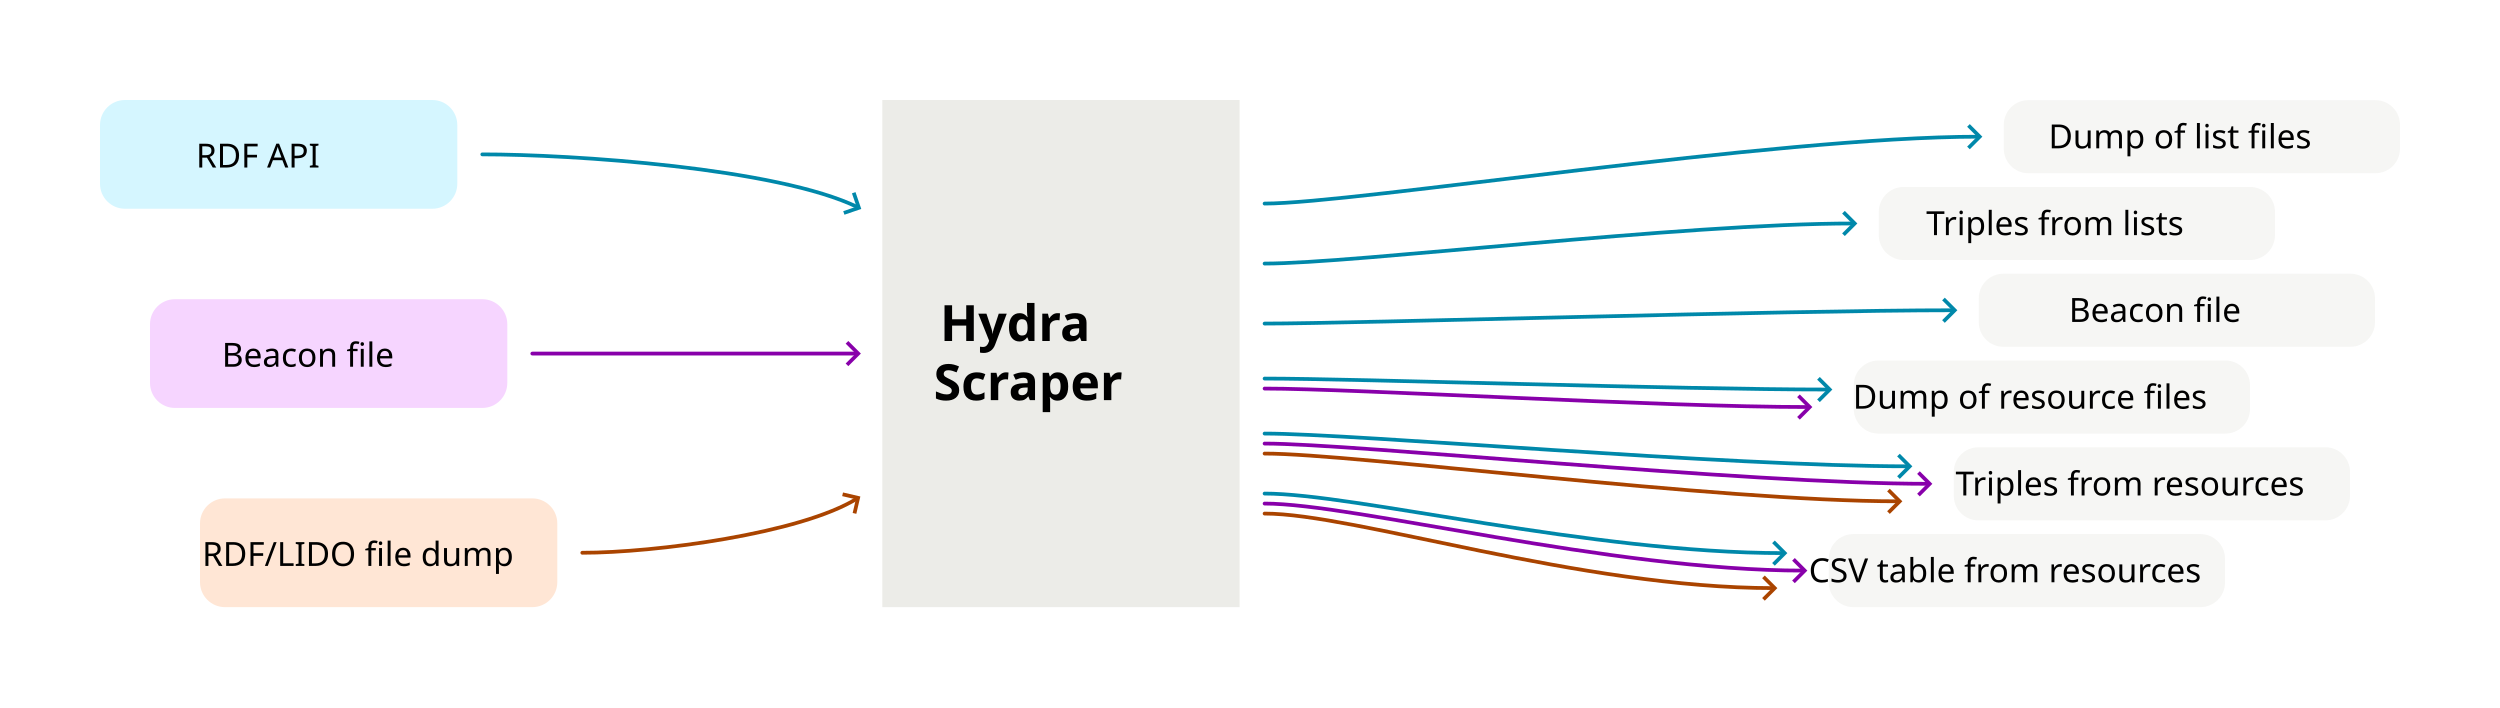
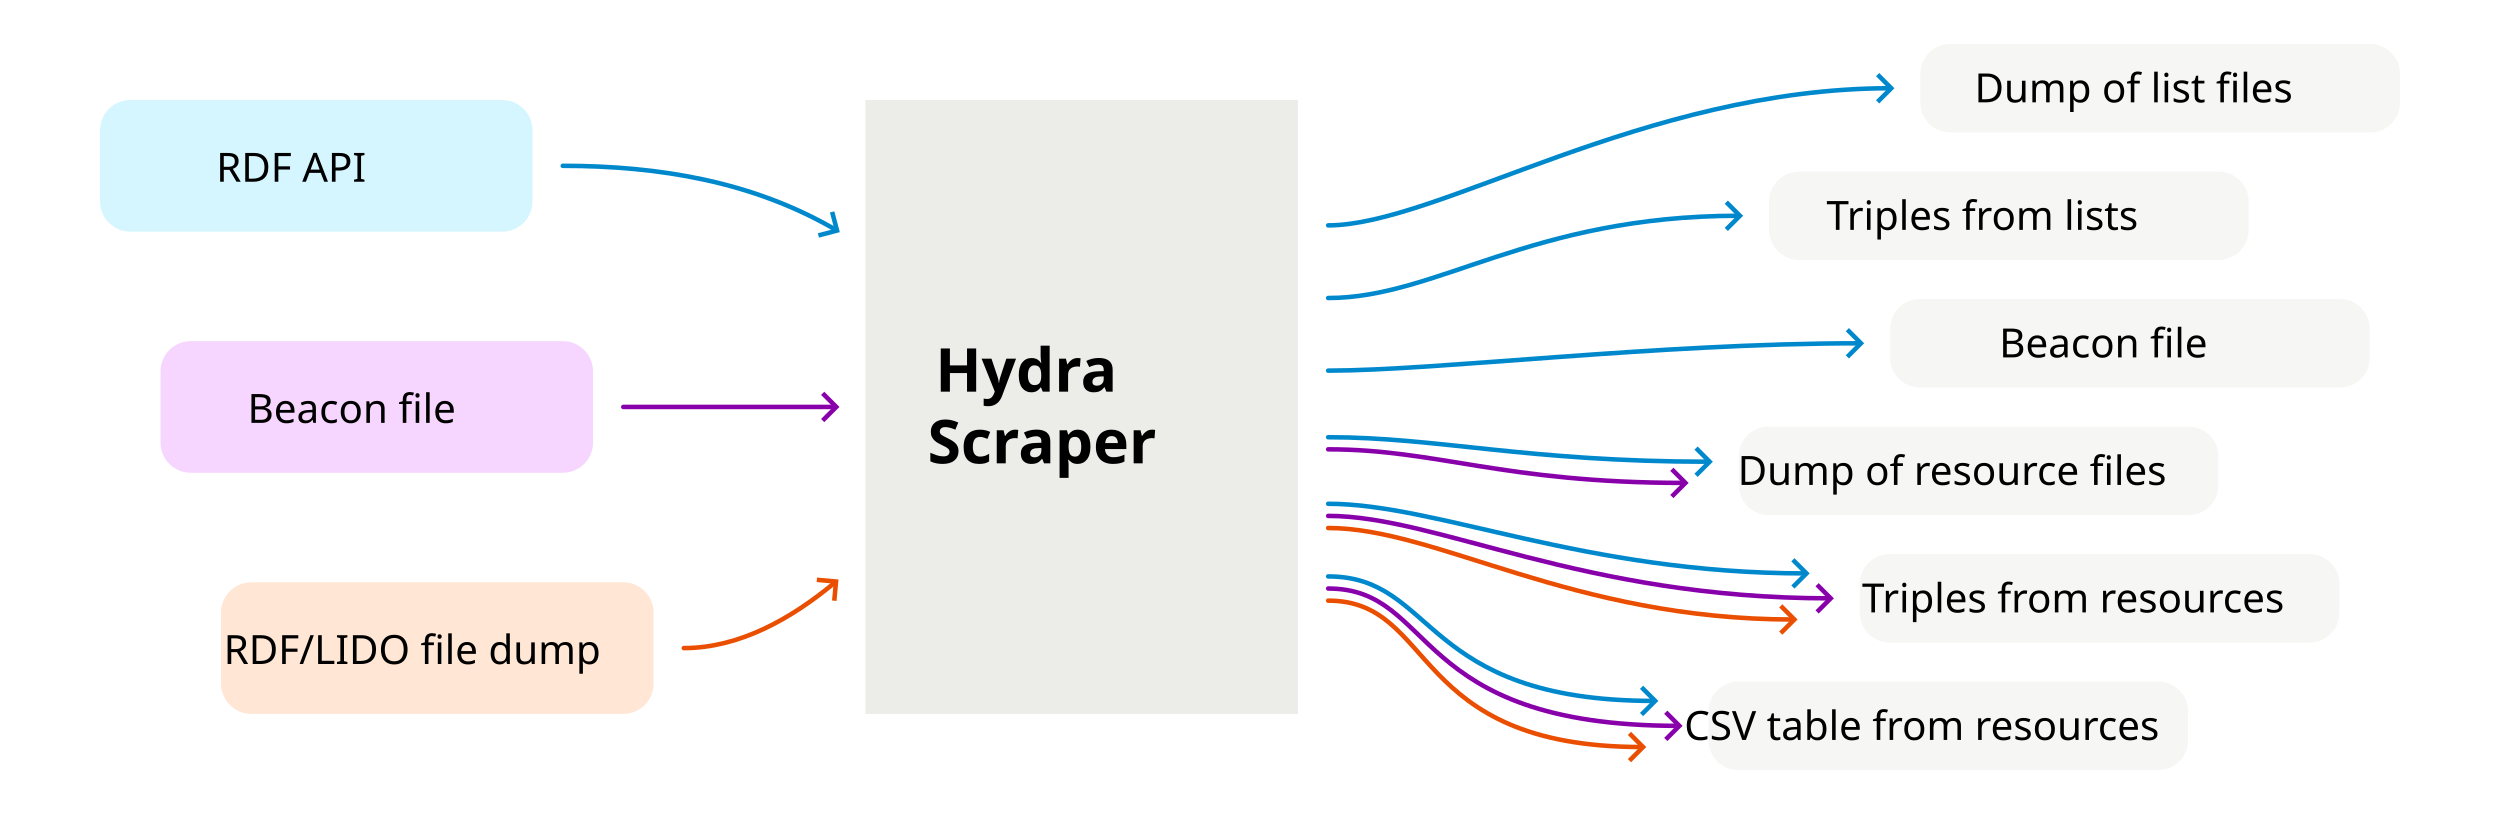
- <svg xmlns="http://www.w3.org/2000/svg" width="2000" height="566" viewBox="0 0 2000 566" version="1.1" id="svg5" xml:space="preserve">
+ <svg xmlns="http://www.w3.org/2000/svg" width="2000" height="651" viewBox="0 0 2000 651" version="1.1" id="svg5" xml:space="preserve">
  <defs id="defs2">
-     <marker style="overflow:visible" id="Arrow1-7" refX="0" refY="0" orient="auto-start-reverse" markerWidth="4.061" markerHeight="6.707" viewBox="0 0 4.061 6.707" preserveAspectRatio="xMidYMid">
-       <path style="fill:none;stroke:context-stroke;stroke-width:1;stroke-linecap:butt" d="M 3,-3 0,0 3,3" id="path5057-5" transform="rotate(180,0.125,0)" />
+     <marker style="overflow:visible" id="Arrow1-7-3" refX="0" refY="0" orient="auto-start-reverse" markerWidth="4.061" markerHeight="6.707" viewBox="0 0 4.061 6.707" preserveAspectRatio="xMidYMid">
+       <path style="fill:none;stroke:context-stroke;stroke-width:1;stroke-linecap:butt" d="M 3,-3 0,0 3,3" id="path5057-5-67" transform="rotate(180,0.125,0)" />
    </marker>
-     <marker style="overflow:visible" id="Arrow1-7-4" refX="0" refY="0" orient="auto-start-reverse" markerWidth="4.061" markerHeight="6.707" viewBox="0 0 4.061 6.707" preserveAspectRatio="xMidYMid">
-       <path style="fill:none;stroke:context-stroke;stroke-width:1;stroke-linecap:butt" d="M 3,-3 0,0 3,3" id="path5057-5-6" transform="rotate(180,0.125,0)" />
+     <marker style="overflow:visible" id="Arrow1-7-4-5" refX="0" refY="0" orient="auto-start-reverse" markerWidth="4.061" markerHeight="6.707" viewBox="0 0 4.061 6.707" preserveAspectRatio="xMidYMid">
+       <path style="fill:none;stroke:context-stroke;stroke-width:1;stroke-linecap:butt" d="M 3,-3 0,0 3,3" id="path5057-5-6-3" transform="rotate(180,0.125,0)" />
    </marker>
-     <marker style="overflow:visible" id="Arrow1-7-7" refX="0" refY="0" orient="auto-start-reverse" markerWidth="4.061" markerHeight="6.707" viewBox="0 0 4.061 6.707" preserveAspectRatio="xMidYMid">
-       <path style="fill:none;stroke:context-stroke;stroke-width:1;stroke-linecap:butt" d="M 3,-3 0,0 3,3" id="path5057-5-5" transform="rotate(180,0.125,0)" />
+     <marker style="overflow:visible" id="Arrow1-7-7-5" refX="0" refY="0" orient="auto-start-reverse" markerWidth="4.061" markerHeight="6.707" viewBox="0 0 4.061 6.707" preserveAspectRatio="xMidYMid">
+       <path style="fill:none;stroke:context-stroke;stroke-width:1;stroke-linecap:butt" d="M 3,-3 0,0 3,3" id="path5057-5-5-6" transform="rotate(180,0.125,0)" />
    </marker>
-     <marker style="overflow:visible" id="Arrow1-7-7-2" refX="0" refY="0" orient="auto-start-reverse" markerWidth="4.061" markerHeight="6.707" viewBox="0 0 4.061 6.707" preserveAspectRatio="xMidYMid">
-       <path style="fill:none;stroke:context-stroke;stroke-width:1;stroke-linecap:butt" d="M 3,-3 0,0 3,3" id="path5057-5-5-8" transform="rotate(180,0.125,0)" />
+     <marker style="overflow:visible" id="Arrow1-7-7-2-2" refX="0" refY="0" orient="auto-start-reverse" markerWidth="4.061" markerHeight="6.707" viewBox="0 0 4.061 6.707" preserveAspectRatio="xMidYMid">
+       <path style="fill:none;stroke:context-stroke;stroke-width:1;stroke-linecap:butt" d="M 3,-3 0,0 3,3" id="path5057-5-5-8-91" transform="rotate(180,0.125,0)" />
    </marker>
-     <marker style="overflow:visible" id="Arrow1-7-7-2-9" refX="0" refY="0" orient="auto-start-reverse" markerWidth="4.061" markerHeight="6.707" viewBox="0 0 4.061 6.707" preserveAspectRatio="xMidYMid">
-       <path style="fill:none;stroke:context-stroke;stroke-width:1;stroke-linecap:butt" d="M 3,-3 0,0 3,3" id="path5057-5-5-8-9" transform="rotate(180,0.125,0)" />
+     <marker style="overflow:visible" id="Arrow1-7-7-2-9-2" refX="0" refY="0" orient="auto-start-reverse" markerWidth="4.061" markerHeight="6.707" viewBox="0 0 4.061 6.707" preserveAspectRatio="xMidYMid">
+       <path style="fill:none;stroke:context-stroke;stroke-width:1;stroke-linecap:butt" d="M 3,-3 0,0 3,3" id="path5057-5-5-8-9-7" transform="rotate(180,0.125,0)" />
    </marker>
  </defs>
  <g id="layer1">
-     <path style="fill:none;stroke:#aa4400;stroke-width:3;stroke-linecap:round;stroke-linejoin:round;stroke-dasharray:none;stroke-opacity:1;marker-end:url(#Arrow1-7)" d="m 465.838,442.214 c 57.921,0 174.754,-15.292 220,-43.499" id="path2262-2" />
-     <path style="fill:none;stroke:#8800aa;stroke-width:3;stroke-linecap:round;stroke-linejoin:round;stroke-dasharray:none;stroke-opacity:1;marker-end:url(#Arrow1-7-4)" d="m 425.838,282.856 c 54.812,0 219.835,0 260,0" id="path2262-2-26" />
-     <path style="fill:none;stroke:#0088aa;stroke-width:3;stroke-linecap:round;stroke-linejoin:round;stroke-dasharray:none;stroke-opacity:1;marker-end:url(#Arrow1-7-7)" d="m 385.838,123.499 c 71.9,0 236.187,10.904 300.598,42.399" id="path2262-2-6" />
-     <path style="fill:none;stroke:#0088aa;stroke-width:3;stroke-linecap:round;stroke-linejoin:round;stroke-dasharray:none;stroke-opacity:1;marker-end:url(#Arrow1-7-7-2)" d="m 1011.677,302.856 c 71.9,0 331.588,8.774 451.345,8.774" id="path2262-2-6-2" />
-     <path style="fill:none;stroke:#0088aa;stroke-width:3;stroke-linecap:round;stroke-linejoin:round;stroke-dasharray:none;stroke-opacity:1;marker-end:url(#Arrow1-7-7-2-9)" d="m 1011.677,258.856 c 71.9,0 417.228,-10.654 551.345,-10.654" id="path2262-2-6-2-6" />
-     <rect style="fill:#ecece8;fill-opacity:1;stroke:none;stroke-width:2.692;stroke-linecap:round;stroke-linejoin:round;paint-order:fill markers stroke" id="rect2532" width="285.838" height="405.713" x="705.838" y="80" rx="0" ry="20" />
-     <text xml:space="preserve" style="font-size:40px;line-height:1.15;font-family:'Noto Color Emoji';-inkscape-font-specification:'Noto Color Emoji';fill:#000000" x="848.531" y="272.773" id="text2548">
-       <tspan x="848.531" y="272.773" style="font-style:normal;font-variant:normal;font-weight:600;font-stretch:normal;font-size:40px;line-height:1.15;font-family:Barlow;-inkscape-font-specification:'Barlow Semi-Bold';text-align:center;text-anchor:middle;fill:#000000" id="tspan2546">Hydra</tspan>
-       <tspan x="848.531" y="320.106" style="font-style:normal;font-variant:normal;font-weight:600;font-stretch:normal;font-size:40px;line-height:1.15;font-family:Barlow;-inkscape-font-specification:'Barlow Semi-Bold';text-align:center;text-anchor:middle;fill:#000000" id="tspan1">Scraper</tspan>
-     </text>
    <text xml:space="preserve" style="font-size:16px;line-height:1.25;font-family:'Noto Color Emoji';-inkscape-font-specification:'Noto Color Emoji'" x="1038.084" y="1009.717" id="text6162">
      <tspan id="tspan6160" x="1038.084" y="1009.717" />
      <tspan id="tspan6164" x="1038.084" y="1029.717" />
    </text>
-     <rect style="fill:#d5f6ff;fill-opacity:1;stroke-width:2.2;stroke-linecap:round;stroke-linejoin:round;paint-order:fill markers stroke" id="rect1" width="285.838" height="86.998" x="80" y="80" ry="20" />
-     <rect style="fill:#ffe6d5;fill-opacity:1;stroke-width:2.2;stroke-linecap:round;stroke-linejoin:round;paint-order:fill markers stroke" id="rect2" width="285.838" height="86.998" x="160" y="398.715" ry="20" />
-     <rect style="fill:#f6d5ff;fill-opacity:1;stroke-width:2.2;stroke-linecap:round;stroke-linejoin:round;paint-order:fill markers stroke" id="rect3" width="285.838" height="86.998" x="120" y="239.357" ry="20" />
-     <text xml:space="preserve" style="font-size:26.667px;line-height:1.15;font-family:'Noto Color Emoji';-inkscape-font-specification:'Noto Color Emoji'" x="223.674" y="134.035" id="text9">
-       <tspan x="223.674" y="134.035" style="font-style:normal;font-variant:normal;font-weight:500;font-stretch:normal;font-size:26.667px;line-height:1.15;font-family:Barlow;-inkscape-font-specification:'Barlow Medium';text-align:center;text-anchor:middle" id="tspan9">RDF API</tspan>
+     <path style="fill:none;stroke:#ea4e00;stroke-width:3.632;stroke-linecap:round;stroke-linejoin:round;stroke-dasharray:none;stroke-opacity:1;marker-end:url(#Arrow1-7-3)" d="m 547.068,518.469 c 44.351,0 85.849,-23.318 121.053,-52.657" id="path10" />
+     <path style="fill:none;stroke:#8800aa;stroke-width:3.632;stroke-linecap:round;stroke-linejoin:round;stroke-dasharray:none;stroke-opacity:1;marker-end:url(#Arrow1-7-4-5)" d="M 498.647,325.563 H 668.12" id="path11" />
+     <path style="fill:none;stroke:#0088cc;stroke-width:3.632;stroke-linecap:round;stroke-linejoin:round;stroke-dasharray:none;stroke-opacity:1;marker-end:url(#Arrow1-7-7-5)" d="m 450.226,132.657 c 77.608,0 152.597,12.754 218.618,51.325" id="path12" />
+     <rect style="fill:#ecece8;fill-opacity:1;stroke:none;stroke-width:3.258;stroke-linecap:round;stroke-linejoin:round;paint-order:fill markers stroke" id="rect9" width="346.015" height="491.126" x="692.331" y="80" rx="0" ry="24.211" />
+     <text xml:space="preserve" style="font-size:48.421px;line-height:1.15;font-family:'Noto Color Emoji';-inkscape-font-specification:'Noto Color Emoji';fill:#000000;stroke-width:1.211" x="865.064" y="313.357" id="text11">
+       <tspan x="865.064" y="313.357" style="font-style:normal;font-variant:normal;font-weight:600;font-stretch:normal;font-size:48.421px;line-height:1.15;font-family:Barlow;-inkscape-font-specification:'Barlow Semi-Bold';text-align:center;text-anchor:middle;fill:#000000;stroke-width:1.211" id="tspan10">Hydra</tspan>
+       <tspan x="865.064" y="370.655" style="font-style:normal;font-variant:normal;font-weight:600;font-stretch:normal;font-size:48.421px;line-height:1.15;font-family:Barlow;-inkscape-font-specification:'Barlow Semi-Bold';text-align:center;text-anchor:middle;fill:#000000;stroke-width:1.211" id="tspan11">Scraper</tspan>
    </text>
-     <text xml:space="preserve" style="font-size:26.667px;line-height:1.15;font-family:'Noto Color Emoji';-inkscape-font-specification:'Noto Color Emoji'" x="263.674" y="293.392" id="text15">
-       <tspan x="263.674" y="293.392" style="font-style:normal;font-variant:normal;font-weight:500;font-stretch:normal;font-size:26.667px;line-height:1.15;font-family:Barlow;-inkscape-font-specification:'Barlow Medium';text-align:center;text-anchor:middle" id="tspan15">Beacon file</tspan>
+     <rect style="fill:#d5f6ff;fill-opacity:1;stroke-width:2.663;stroke-linecap:round;stroke-linejoin:round;paint-order:fill markers stroke" id="rect11" width="346.015" height="105.314" x="80" y="80" ry="24.211" />
+     <rect style="fill:#ffe6d5;fill-opacity:1;stroke-width:2.663;stroke-linecap:round;stroke-linejoin:round;paint-order:fill markers stroke" id="rect12" width="346.015" height="105.314" x="176.842" y="465.812" ry="24.211" />
+     <rect style="fill:#f6d5ff;fill-opacity:1;stroke-width:2.663;stroke-linecap:round;stroke-linejoin:round;paint-order:fill markers stroke" id="rect13" width="346.015" height="105.314" x="128.421" y="272.906" ry="24.211" />
+     <text xml:space="preserve" style="font-size:32.281px;line-height:1.15;font-family:'Noto Color Emoji';-inkscape-font-specification:'Noto Color Emoji';stroke-width:1.211" x="253.921" y="145.411" id="text13">
+       <tspan x="253.921" y="145.411" style="font-style:normal;font-variant:normal;font-weight:500;font-stretch:normal;font-size:32.281px;line-height:1.15;font-family:Barlow;-inkscape-font-specification:'Barlow Medium';text-align:center;text-anchor:middle;stroke-width:1.211" id="tspan13">RDF API</tspan>
    </text>
-     <text xml:space="preserve" style="font-size:26.667px;line-height:1.15;font-family:'Noto Color Emoji';-inkscape-font-specification:'Noto Color Emoji'" x="303.674" y="452.749" id="text16">
-       <tspan x="303.674" y="452.749" style="font-style:normal;font-variant:normal;font-weight:500;font-stretch:normal;font-size:26.667px;line-height:1.15;font-family:Barlow;-inkscape-font-specification:'Barlow Medium';text-align:center;text-anchor:middle" id="tspan16">RDF/LIDO file dump</tspan>
+     <text xml:space="preserve" style="font-size:32.281px;line-height:1.15;font-family:'Noto Color Emoji';-inkscape-font-specification:'Noto Color Emoji';stroke-width:1.211" x="302.342" y="338.317" id="text14">
+       <tspan x="302.342" y="338.317" style="font-style:normal;font-variant:normal;font-weight:500;font-stretch:normal;font-size:32.281px;line-height:1.15;font-family:Barlow;-inkscape-font-specification:'Barlow Medium';text-align:center;text-anchor:middle;stroke-width:1.211" id="tspan14">Beacon file</tspan>
    </text>
-     <rect style="fill:#ecece8;fill-opacity:0.496;stroke-width:1.899;stroke-linecap:round;stroke-linejoin:round;paint-order:fill markers stroke" id="rect16" width="316.979" height="58.456" x="1503.022" y="149.547" ry="20" />
-     <text xml:space="preserve" style="font-size:26.667px;line-height:1.15;font-family:'Noto Color Emoji';-inkscape-font-specification:'Noto Color Emoji'" x="1661.311" y="188.095" id="text17">
-       <tspan x="1661.311" y="188.095" style="font-style:normal;font-variant:normal;font-weight:normal;font-stretch:normal;font-size:26.667px;line-height:1.15;font-family:Barlow;-inkscape-font-specification:Barlow;text-align:center;text-anchor:middle" id="tspan17">Triples from lists</tspan>
+     <text xml:space="preserve" style="font-size:32.281px;line-height:1.15;font-family:'Noto Color Emoji';-inkscape-font-specification:'Noto Color Emoji';stroke-width:1.211" x="350.763" y="531.223" id="text18">
+       <tspan x="350.763" y="531.223" style="font-style:normal;font-variant:normal;font-weight:500;font-stretch:normal;font-size:32.281px;line-height:1.15;font-family:Barlow;-inkscape-font-specification:'Barlow Medium';text-align:center;text-anchor:middle;stroke-width:1.211" id="tspan18">RDF/LIDO file dump</tspan>
    </text>
-     <rect style="fill:#ecece8;fill-opacity:0.496;stroke-width:1.899;stroke-linecap:round;stroke-linejoin:round;paint-order:fill markers stroke" id="rect22" width="316.979" height="58.456" x="1463.022" y="427.257" ry="19.668" />
-     <text xml:space="preserve" style="font-size:26.667px;line-height:1.15;font-family:'Noto Color Emoji';-inkscape-font-specification:'Noto Color Emoji'" x="1621.311" y="465.805" id="text22">
-       <tspan x="1621.311" y="465.805" style="font-style:normal;font-variant:normal;font-weight:normal;font-stretch:normal;font-size:26.667px;line-height:1.15;font-family:Barlow;-inkscape-font-specification:Barlow;text-align:center;text-anchor:middle" id="tspan22">CSV table from resources</tspan>
+     <path style="fill:none;stroke:#0088cc;stroke-width:3.632;stroke-linecap:round;stroke-linejoin:round;stroke-dasharray:none;stroke-opacity:1;marker-end:url(#Arrow1-7-7-2-2)" d="m 1062.556,349.774 c 87.036,0 159.291,19.608 304.259,19.608" id="path18" />
+     <path style="fill:none;stroke:#0088cc;stroke-width:3.632;stroke-linecap:round;stroke-linejoin:round;stroke-dasharray:none;stroke-opacity:1;marker-end:url(#Arrow1-7-7-2-9-2)" d="m 1062.556,296.51 c 87.036,0 262.96,-21.884 425.312,-21.884" id="path19" />
+     <rect style="fill:#ecece8;fill-opacity:0.496;stroke-width:2.299;stroke-linecap:round;stroke-linejoin:round;paint-order:fill markers stroke" id="rect19" width="383.711" height="70.762" x="1415.237" y="137.228" ry="24.211" />
+     <text xml:space="preserve" style="font-size:32.281px;line-height:1.15;font-family:'Noto Color Emoji';-inkscape-font-specification:'Noto Color Emoji';stroke-width:1.211" x="1606.85" y="183.891" id="text19">
+       <tspan x="1606.85" y="183.891" style="font-style:normal;font-variant:normal;font-weight:normal;font-stretch:normal;font-size:32.281px;line-height:1.15;font-family:Barlow;-inkscape-font-specification:Barlow;text-align:center;text-anchor:middle;stroke-width:1.211" id="tspan19">Triples from lists</tspan>
    </text>
-     <rect style="fill:#ecece8;fill-opacity:0.496;stroke-width:1.899;stroke-linecap:round;stroke-linejoin:round;paint-order:fill markers stroke" id="rect23" width="316.979" height="58.456" x="1483.022" y="288.402" ry="19.668" />
-     <text xml:space="preserve" style="font-size:26.667px;line-height:1.15;font-family:'Noto Color Emoji';-inkscape-font-specification:'Noto Color Emoji'" x="1641.311" y="326.95" id="text23">
-       <tspan x="1641.311" y="326.95" style="font-style:normal;font-variant:normal;font-weight:normal;font-stretch:normal;font-size:26.667px;line-height:1.15;font-family:Barlow;-inkscape-font-specification:Barlow;text-align:center;text-anchor:middle" id="tspan23">Dump of resource files</tspan>
+     <rect style="fill:#ecece8;fill-opacity:0.496;stroke-width:2.299;stroke-linecap:round;stroke-linejoin:round;paint-order:fill markers stroke" id="rect20" width="383.711" height="70.762" x="1366.816" y="545.299" ry="23.809" />
+     <text xml:space="preserve" style="font-size:32.281px;line-height:1.15;font-family:'Noto Color Emoji';-inkscape-font-specification:'Noto Color Emoji';stroke-width:1.211" x="1558.429" y="591.962" id="text20">
+       <tspan x="1558.429" y="591.962" style="font-style:normal;font-variant:normal;font-weight:normal;font-stretch:normal;font-size:32.281px;line-height:1.15;font-family:Barlow;-inkscape-font-specification:Barlow;text-align:center;text-anchor:middle;stroke-width:1.211" id="tspan20">CSV table from resources</tspan>
    </text>
-     <rect style="fill:#ecece8;fill-opacity:0.496;stroke-width:1.899;stroke-linecap:round;stroke-linejoin:round;paint-order:fill markers stroke" id="rect24" width="316.979" height="58.456" x="1583.022" y="218.975" ry="19.668" />
-     <text xml:space="preserve" style="font-size:26.667px;line-height:1.15;font-family:'Noto Color Emoji';-inkscape-font-specification:'Noto Color Emoji'" x="1741.311" y="257.523" id="text24">
-       <tspan x="1741.311" y="257.523" style="font-style:normal;font-variant:normal;font-weight:normal;font-stretch:normal;font-size:26.667px;line-height:1.15;font-family:Barlow;-inkscape-font-specification:Barlow;text-align:center;text-anchor:middle" id="tspan24">Beacon file</tspan>
+     <rect style="fill:#ecece8;fill-opacity:0.496;stroke-width:2.299;stroke-linecap:round;stroke-linejoin:round;paint-order:fill markers stroke" id="rect21" width="383.711" height="70.762" x="1391.026" y="341.263" ry="23.809" />
+     <text xml:space="preserve" style="font-size:32.281px;line-height:1.15;font-family:'Noto Color Emoji';-inkscape-font-specification:'Noto Color Emoji';stroke-width:1.211" x="1582.64" y="387.927" id="text21">
+       <tspan x="1582.64" y="387.927" style="font-style:normal;font-variant:normal;font-weight:normal;font-stretch:normal;font-size:32.281px;line-height:1.15;font-family:Barlow;-inkscape-font-specification:Barlow;text-align:center;text-anchor:middle;stroke-width:1.211" id="tspan21">Dump of resource files</tspan>
    </text>
-     <rect style="fill:#ecece8;fill-opacity:0.496;stroke-width:1.899;stroke-linecap:round;stroke-linejoin:round;paint-order:fill markers stroke" id="rect25" width="316.979" height="58.456" x="1563.022" y="357.83" ry="19.668" />
-     <text xml:space="preserve" style="font-size:26.667px;line-height:1.15;font-family:'Noto Color Emoji';-inkscape-font-specification:'Noto Color Emoji'" x="1721.311" y="396.377" id="text25">
-       <tspan x="1721.311" y="396.377" style="font-style:normal;font-variant:normal;font-weight:normal;font-stretch:normal;font-size:26.667px;line-height:1.15;font-family:Barlow;-inkscape-font-specification:Barlow;text-align:center;text-anchor:middle" id="tspan25">Triples from resources</tspan>
+     <rect style="fill:#ecece8;fill-opacity:0.496;stroke-width:2.299;stroke-linecap:round;stroke-linejoin:round;paint-order:fill markers stroke" id="rect27" width="383.711" height="70.762" x="1512.079" y="239.246" ry="23.809" />
+     <text xml:space="preserve" style="font-size:32.281px;line-height:1.15;font-family:'Noto Color Emoji';-inkscape-font-specification:'Noto Color Emoji';stroke-width:1.211" x="1703.692" y="285.909" id="text27">
+       <tspan x="1703.692" y="285.909" style="font-style:normal;font-variant:normal;font-weight:normal;font-stretch:normal;font-size:32.281px;line-height:1.15;font-family:Barlow;-inkscape-font-specification:Barlow;text-align:center;text-anchor:middle;stroke-width:1.211" id="tspan27">Beacon file</tspan>
    </text>
-     <rect style="fill:#ecece8;fill-opacity:0.496;stroke-width:1.899;stroke-linecap:round;stroke-linejoin:round;paint-order:fill markers stroke" id="rect26" width="316.979" height="58.456" x="1603.022" y="80.12" ry="19.668" />
-     <text xml:space="preserve" style="font-size:26.667px;line-height:1.15;font-family:'Noto Color Emoji';-inkscape-font-specification:'Noto Color Emoji'" x="1761.311" y="118.668" id="text26">
-       <tspan x="1761.311" y="118.668" style="font-style:normal;font-variant:normal;font-weight:normal;font-stretch:normal;font-size:26.667px;line-height:1.15;font-family:Barlow;-inkscape-font-specification:Barlow;text-align:center;text-anchor:middle" id="tspan26">Dump of list files</tspan>
+     <rect style="fill:#ecece8;fill-opacity:0.496;stroke-width:2.299;stroke-linecap:round;stroke-linejoin:round;paint-order:fill markers stroke" id="rect28" width="383.711" height="70.762" x="1487.868" y="443.281" ry="23.808" />
+     <text xml:space="preserve" style="font-size:32.281px;line-height:1.15;font-family:'Noto Color Emoji';-inkscape-font-specification:'Noto Color Emoji';stroke-width:1.211" x="1679.482" y="489.944" id="text28">
+       <tspan x="1679.482" y="489.944" style="font-style:normal;font-variant:normal;font-weight:normal;font-stretch:normal;font-size:32.281px;line-height:1.15;font-family:Barlow;-inkscape-font-specification:Barlow;text-align:center;text-anchor:middle;stroke-width:1.211" id="tspan28">Triples from resources</tspan>
    </text>
-     <path style="fill:none;stroke:#8800aa;stroke-width:3;stroke-linecap:round;stroke-linejoin:round;stroke-dasharray:none;stroke-opacity:1;marker-end:url(#Arrow1-7-7-2)" d="m 1011.677,354.856 c 71.9,0 384.86,32.201 531.345,32.201" id="path31" />
-     <path style="fill:none;stroke:#8800aa;stroke-width:3;stroke-linecap:round;stroke-linejoin:round;stroke-dasharray:none;stroke-opacity:1;marker-end:url(#Arrow1-7-7-2)" d="m 1011.677,402.856 c 71.9,0 276.358,53.628 431.345,53.628" id="path32" />
-     <path style="fill:none;stroke:#0088aa;stroke-width:3;stroke-linecap:round;stroke-linejoin:round;stroke-dasharray:none;stroke-opacity:1;marker-end:url(#Arrow1-7-7-2-9)" d="m 1011.677,210.856 c 71.9,0 333.679,-32.081 471.345,-32.081" id="path33" />
-     <path style="fill:none;stroke:#0088aa;stroke-width:3;stroke-linecap:round;stroke-linejoin:round;stroke-dasharray:none;stroke-opacity:1;marker-end:url(#Arrow1-7-7-2-9)" d="m 1011.677,162.856 c 71.9,0 408.927,-53.508 571.345,-53.508" id="path34" />
-     <path style="fill:none;stroke:#8800aa;stroke-width:3;stroke-linecap:round;stroke-linejoin:round;stroke-dasharray:none;stroke-opacity:1;marker-end:url(#Arrow1-7-7-2)" d="m 1011.677,310.856 c 71.9,0 315.588,14.774 435.345,14.774" id="path35" />
-     <path style="fill:none;stroke:#aa4400;stroke-width:3;stroke-linecap:round;stroke-linejoin:round;stroke-dasharray:none;stroke-opacity:1;marker-end:url(#Arrow1-7-7-2)" d="m 1011.677,362.856 c 71.9,0 360.86,38.201 507.345,38.201" id="path36" />
-     <path style="fill:none;stroke:#0088aa;stroke-width:3;stroke-linecap:round;stroke-linejoin:round;stroke-dasharray:none;stroke-opacity:1;marker-end:url(#Arrow1-7-7-2)" d="m 1011.677,346.856 c 71.9,0 368.86,26.201 515.345,26.201" id="path37" />
-     <path style="fill:none;stroke:#aa4400;stroke-width:3;stroke-linecap:round;stroke-linejoin:round;stroke-dasharray:none;stroke-opacity:1;marker-end:url(#Arrow1-7-7-2)" d="m 1011.677,410.856 c 71.9,0 252.358,59.628 407.345,59.628" id="path38" />
-     <path style="fill:none;stroke:#0088aa;stroke-width:3;stroke-linecap:round;stroke-linejoin:round;stroke-dasharray:none;stroke-opacity:1;marker-end:url(#Arrow1-7-7-2)" d="m 1011.677,394.856 c 71.9,0 260.358,47.628 415.345,47.628" id="path39" />
+     <rect style="fill:#ecece8;fill-opacity:0.496;stroke-width:2.299;stroke-linecap:round;stroke-linejoin:round;paint-order:fill markers stroke" id="rect29" width="383.711" height="70.762" x="1536.289" y="35.21" ry="23.809" />
+     <text xml:space="preserve" style="font-size:32.281px;line-height:1.15;font-family:'Noto Color Emoji';-inkscape-font-specification:'Noto Color Emoji';stroke-width:1.211" x="1727.903" y="81.873" id="text29">
+       <tspan x="1727.903" y="81.873" style="font-style:normal;font-variant:normal;font-weight:normal;font-stretch:normal;font-size:32.281px;line-height:1.15;font-family:Barlow;-inkscape-font-specification:Barlow;text-align:center;text-anchor:middle;stroke-width:1.211" id="tspan29">Dump of list files</tspan>
+     </text>
+     <path style="fill:none;stroke:#8800aa;stroke-width:3.632;stroke-linecap:round;stroke-linejoin:round;stroke-dasharray:none;stroke-opacity:1;marker-end:url(#Arrow1-7-7-2-2)" d="m 1062.556,412.721 c 87.036,0 203.179,65.941 401.101,65.941" id="path29" />
+     <path style="fill:none;stroke:#8800aa;stroke-width:3.632;stroke-linecap:round;stroke-linejoin:round;stroke-dasharray:none;stroke-opacity:1;marker-end:url(#Arrow1-7-7-2-2)" d="m 1062.556,470.826 c 87.036,0 63.8,109.854 280.049,109.854" id="path30" />
+     <path style="fill:none;stroke:#0088cc;stroke-width:3.632;stroke-linecap:round;stroke-linejoin:round;stroke-dasharray:none;stroke-opacity:1;marker-end:url(#Arrow1-7-7-2-9-2)" d="m 1062.556,238.405 c 87.036,0 161.822,-65.796 328.47,-65.796" id="path40" />
+     <path style="fill:none;stroke:#0088cc;stroke-width:3.632;stroke-linecap:round;stroke-linejoin:round;stroke-dasharray:none;stroke-opacity:1;marker-end:url(#Arrow1-7-7-2-9-2)" d="m 1062.556,180.3 c 87.036,0 252.912,-109.709 449.522,-109.709" id="path41" />
+     <path style="fill:none;stroke:#8800aa;stroke-width:3.632;stroke-linecap:round;stroke-linejoin:round;stroke-dasharray:none;stroke-opacity:1;marker-end:url(#Arrow1-7-7-2-2)" d="m 1062.556,359.458 c 87.036,0 139.923,26.871 284.891,26.871" id="path42" />
+     <path style="fill:none;stroke:#ea4e00;stroke-width:3.632;stroke-linecap:round;stroke-linejoin:round;stroke-dasharray:none;stroke-opacity:1;marker-end:url(#Arrow1-7-7-2-2)" d="m 1062.556,422.405 c 87.036,0 194.726,73.204 372.049,73.204" id="path43" />
+     <path style="fill:none;stroke:#0088cc;stroke-width:3.632;stroke-linecap:round;stroke-linejoin:round;stroke-dasharray:none;stroke-opacity:1;marker-end:url(#Arrow1-7-7-2-2)" d="m 1062.556,403.037 c 87.036,0 204.41,55.683 381.733,55.683" id="path44" />
+     <path style="fill:none;stroke:#ea4e00;stroke-width:3.632;stroke-linecap:round;stroke-linejoin:round;stroke-dasharray:none;stroke-opacity:1;marker-end:url(#Arrow1-7-7-2-2)" d="m 1062.556,480.51 c 87.036,0 63.381,117.117 250.996,117.117" id="path45" />
+     <path style="fill:none;stroke:#0088cc;stroke-width:3.632;stroke-linecap:round;stroke-linejoin:round;stroke-dasharray:none;stroke-opacity:1;marker-end:url(#Arrow1-7-7-2-2)" d="m 1062.556,461.142 c 87.036,0 73.065,99.595 260.68,99.595" id="path46" />
  </g>
</svg>
